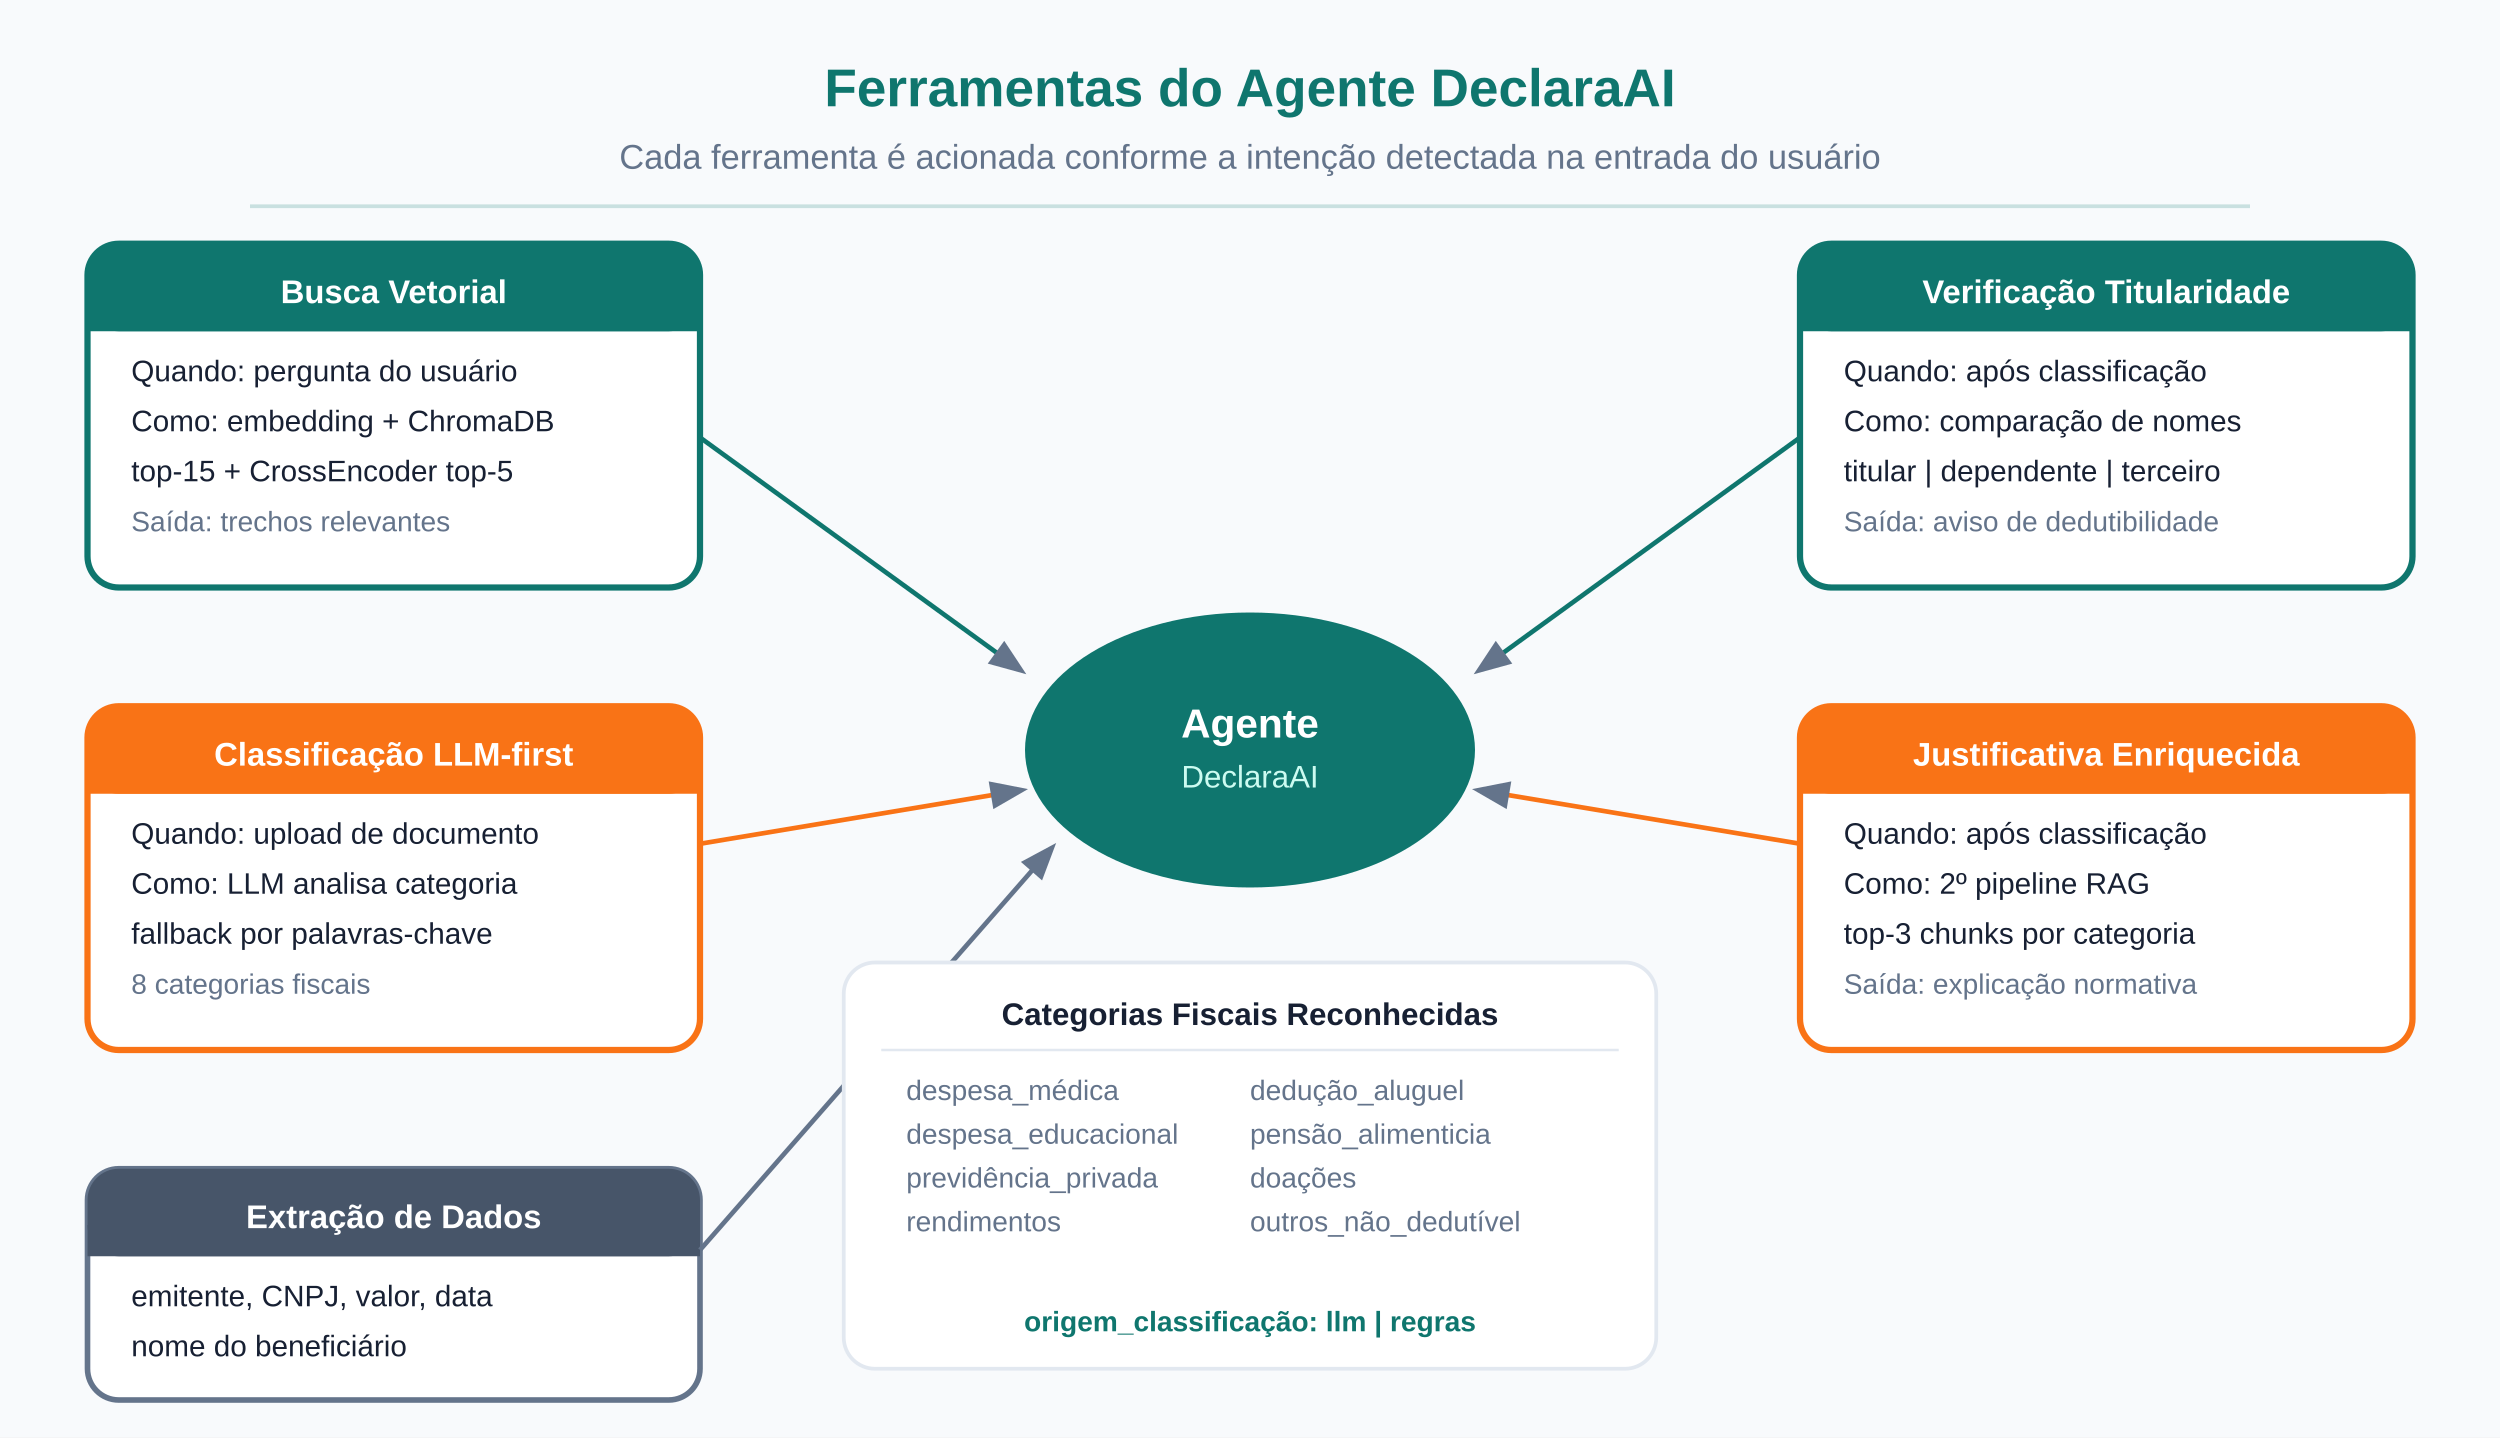
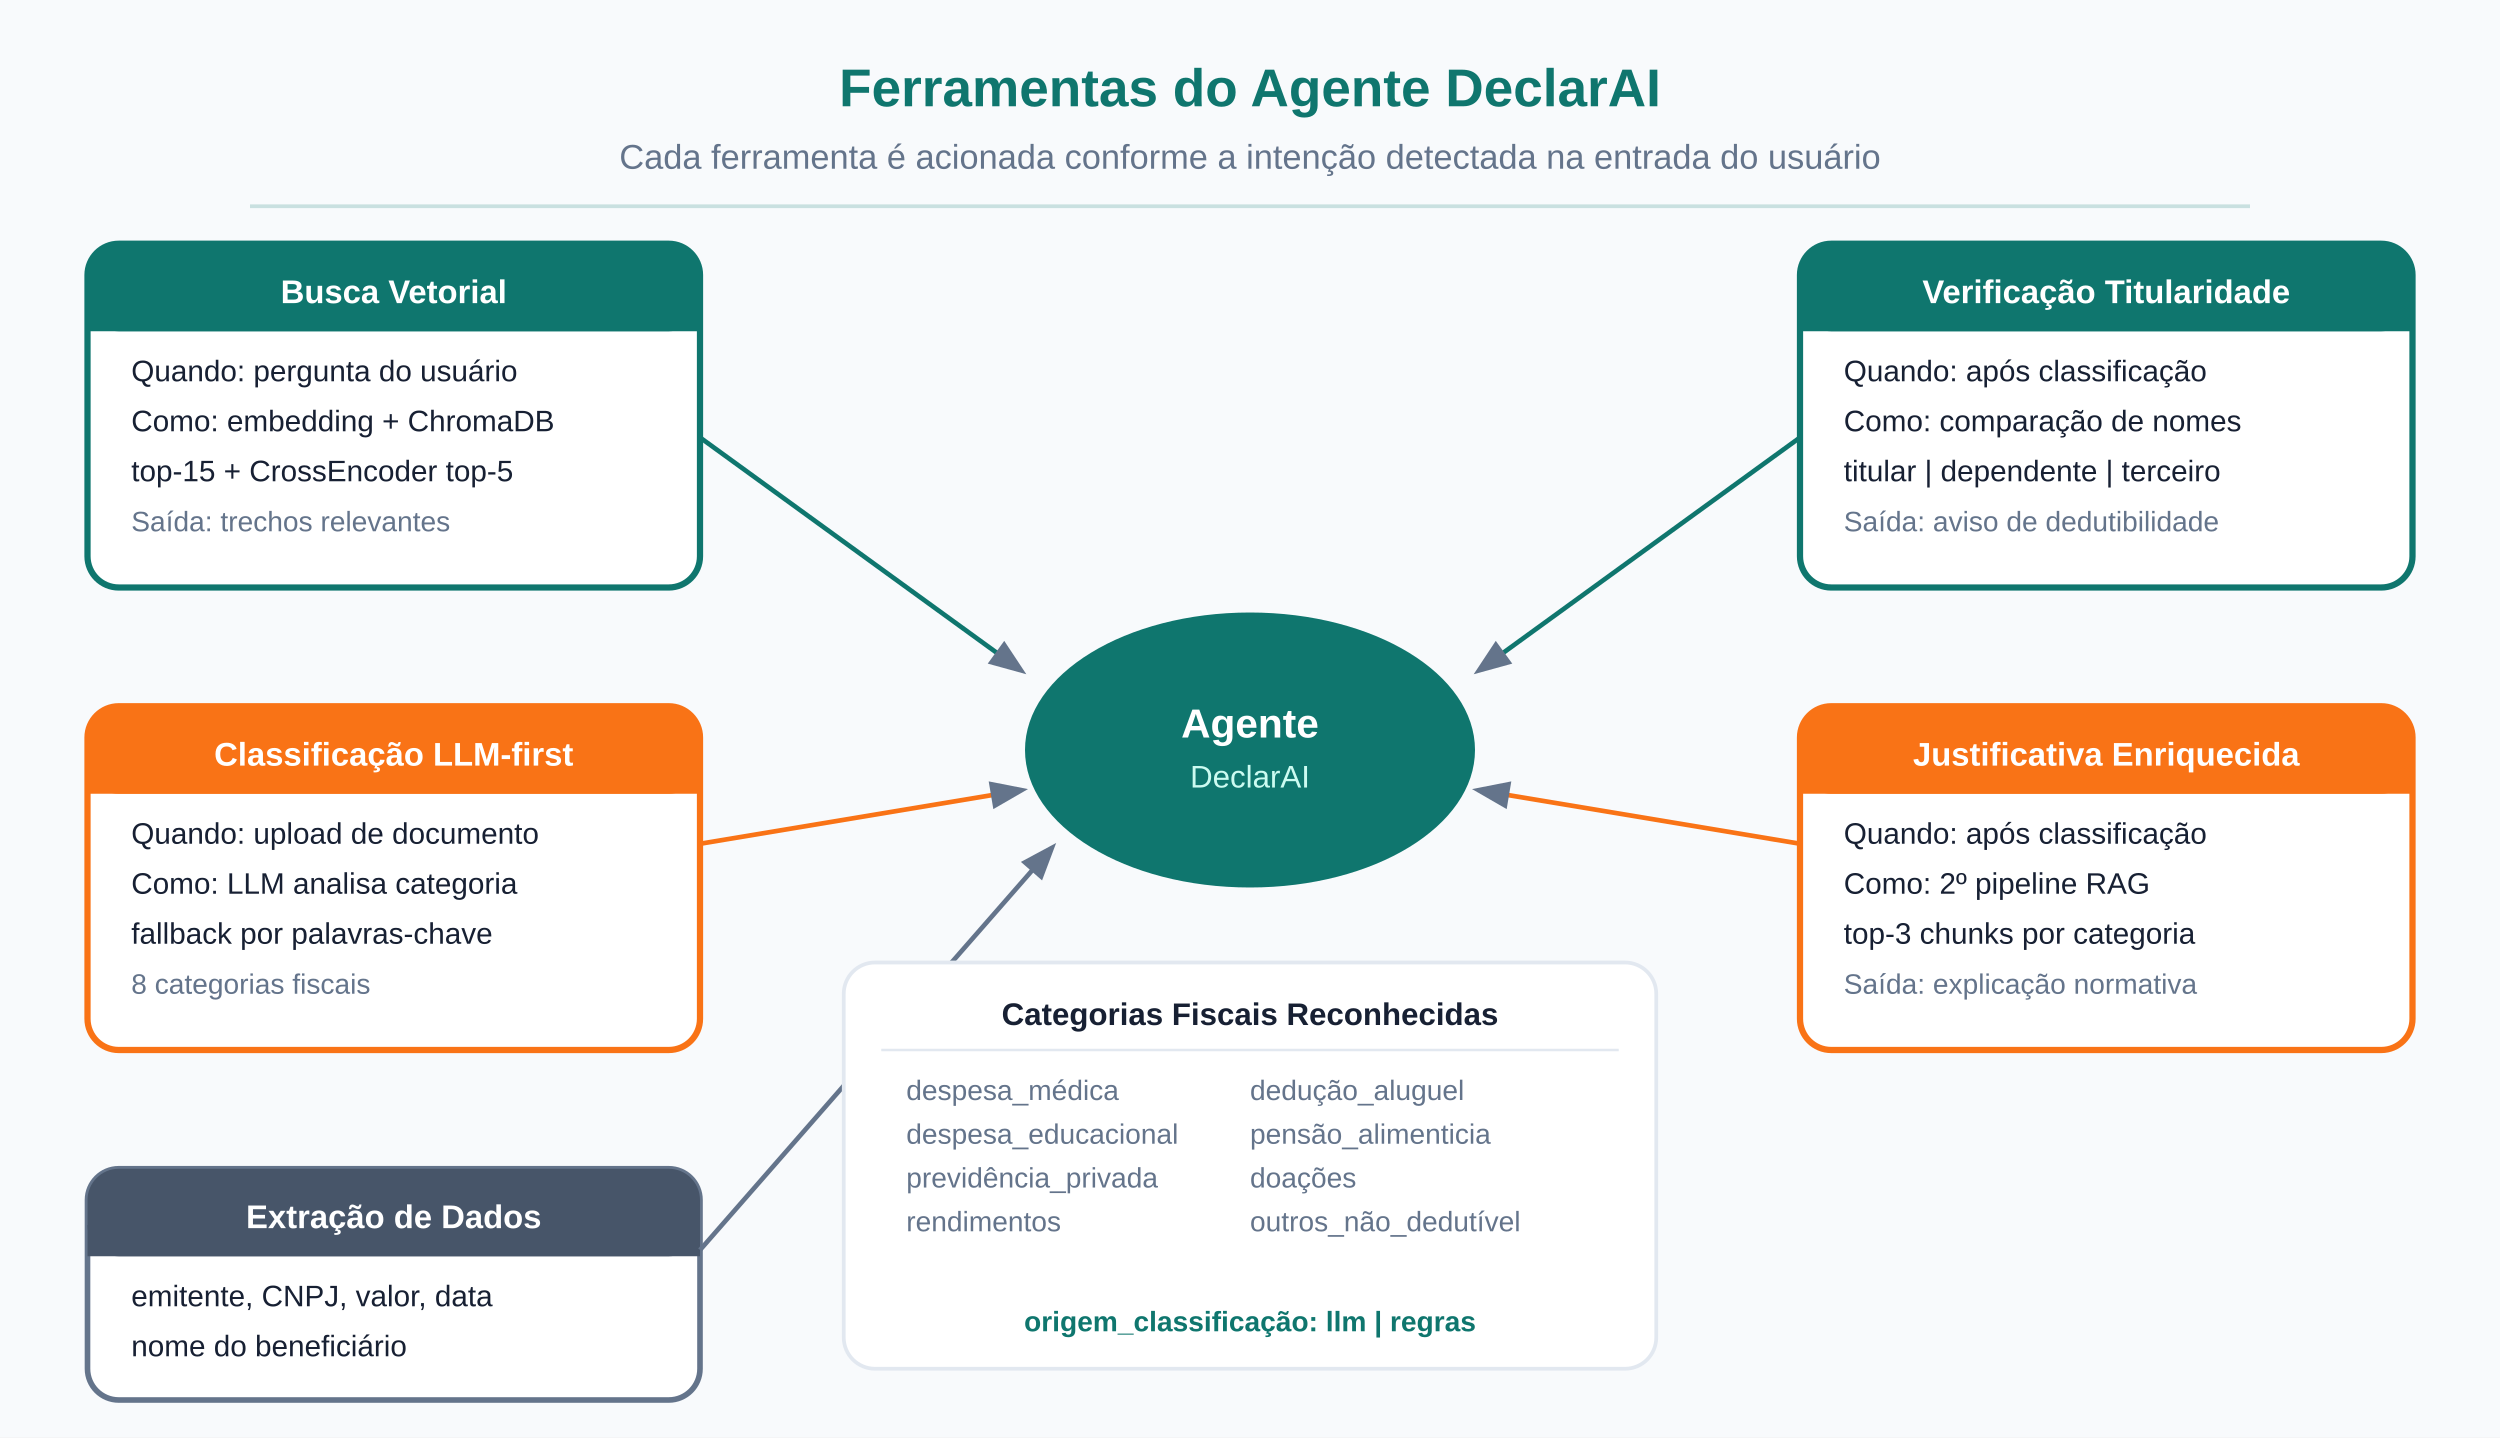
<svg xmlns="http://www.w3.org/2000/svg" viewBox="0 0 800 460" width="800" height="460" font-family="'Segoe UI', Arial, sans-serif">
  <defs>
    <marker id="arr" markerWidth="8" markerHeight="8" refX="6" refY="3" orient="auto">
      <path d="M0,0 L0,6 L8,3 z" fill="#64748B" />
    </marker>
  </defs>
  <rect width="800" height="460" fill="#F8FAFC" />
-   <text x="400" y="34" font-size="17" font-weight="700" fill="#0F766E" text-anchor="middle">Ferramentas do Agente DeclaraAI</text>
+   <text x="400" y="34" font-size="17" font-weight="700" fill="#0F766E" text-anchor="middle">Ferramentas do Agente DeclarAI</text>
  <text x="400" y="54" font-size="11" fill="#64748B" text-anchor="middle">Cada ferramenta é acionada conforme a intenção detectada na entrada do usuário</text>
  <line x1="80" y1="66" x2="720" y2="66" stroke="#0F766E" stroke-width="1.2" opacity="0.2" />
  <ellipse cx="400" cy="240" rx="72" ry="44" fill="#0F766E" />
  <text x="400" y="236" font-size="13" font-weight="800" fill="white" text-anchor="middle">Agente</text>
-   <text x="400" y="252" font-size="10" fill="#CCFBF1" text-anchor="middle">DeclaraAI</text>
+   <text x="400" y="252" font-size="10" fill="#CCFBF1" text-anchor="middle">DeclarAI</text>
  <rect x="28" y="78" width="196" height="110" rx="10" fill="#FFFFFF" stroke="#0F766E" stroke-width="2" />
  <rect x="28" y="78" width="196" height="28" rx="10" fill="#0F766E" />
  <rect x="28" y="96" width="196" height="10" fill="#0F766E" />
  <text x="126" y="97" font-size="10.5" font-weight="700" fill="white" text-anchor="middle">Busca Vetorial</text>
  <text x="42" y="122" font-size="9.5" fill="#172033">Quando: pergunta do usuário</text>
  <text x="42" y="138" font-size="9.5" fill="#172033">Como: embedding + ChromaDB</text>
  <text x="42" y="154" font-size="9.5" fill="#172033">top-15 + CrossEncoder top-5</text>
  <text x="42" y="170" font-size="9" fill="#64748B">Saída: trechos relevantes</text>
  <line x1="224" y1="140" x2="326" y2="214" stroke="#0F766E" stroke-width="1.5" marker-end="url(#arr)" />
  <rect x="28" y="226" width="196" height="110" rx="10" fill="#FFFFFF" stroke="#F97316" stroke-width="2" />
  <rect x="28" y="226" width="196" height="28" rx="10" fill="#F97316" />
  <rect x="28" y="244" width="196" height="10" fill="#F97316" />
  <text x="126" y="245" font-size="10.5" font-weight="700" fill="white" text-anchor="middle">Classificação LLM-first</text>
  <text x="42" y="270" font-size="9.5" fill="#172033">Quando: upload de documento</text>
  <text x="42" y="286" font-size="9.5" fill="#172033">Como: LLM analisa categoria</text>
  <text x="42" y="302" font-size="9.5" fill="#172033">fallback por palavras-chave</text>
  <text x="42" y="318" font-size="9" fill="#64748B">8 categorias fiscais</text>
  <line x1="224" y1="270" x2="326" y2="253" stroke="#F97316" stroke-width="1.5" marker-end="url(#arr)" />
  <rect x="28" y="374" width="196" height="74" rx="10" fill="#FFFFFF" stroke="#64748B" stroke-width="1.8" />
  <rect x="28" y="374" width="196" height="28" rx="10" fill="#475569" />
  <rect x="28" y="392" width="196" height="10" fill="#475569" />
  <text x="126" y="393" font-size="10.5" font-weight="700" fill="white" text-anchor="middle">Extração de Dados</text>
  <text x="42" y="418" font-size="9.5" fill="#172033">emitente, CNPJ, valor, data</text>
  <text x="42" y="434" font-size="9.5" fill="#172033">nome do beneficiário</text>
  <line x1="224" y1="400" x2="336" y2="272" stroke="#64748B" stroke-width="1.5" marker-end="url(#arr)" />
  <rect x="576" y="78" width="196" height="110" rx="10" fill="#FFFFFF" stroke="#0F766E" stroke-width="2" />
  <rect x="576" y="78" width="196" height="28" rx="10" fill="#0F766E" />
  <rect x="576" y="96" width="196" height="10" fill="#0F766E" />
  <text x="674" y="97" font-size="10.5" font-weight="700" fill="white" text-anchor="middle">Verificação Titularidade</text>
  <text x="590" y="122" font-size="9.5" fill="#172033">Quando: após classificação</text>
  <text x="590" y="138" font-size="9.5" fill="#172033">Como: comparação de nomes</text>
  <text x="590" y="154" font-size="9.5" fill="#172033">titular | dependente | terceiro</text>
  <text x="590" y="170" font-size="9" fill="#64748B">Saída: aviso de dedutibilidade</text>
  <line x1="576" y1="140" x2="474" y2="214" stroke="#0F766E" stroke-width="1.5" marker-end="url(#arr)" />
  <rect x="576" y="226" width="196" height="110" rx="10" fill="#FFFFFF" stroke="#F97316" stroke-width="2" />
  <rect x="576" y="226" width="196" height="28" rx="10" fill="#F97316" />
  <rect x="576" y="244" width="196" height="10" fill="#F97316" />
  <text x="674" y="245" font-size="10.5" font-weight="700" fill="white" text-anchor="middle">Justificativa Enriquecida</text>
  <text x="590" y="270" font-size="9.5" fill="#172033">Quando: após classificação</text>
  <text x="590" y="286" font-size="9.5" fill="#172033">Como: 2º pipeline RAG</text>
  <text x="590" y="302" font-size="9.5" fill="#172033">top-3 chunks por categoria</text>
  <text x="590" y="318" font-size="9" fill="#64748B">Saída: explicação normativa</text>
  <line x1="576" y1="270" x2="474" y2="253" stroke="#F97316" stroke-width="1.5" marker-end="url(#arr)" />
  <rect x="270" y="308" width="260" height="130" rx="10" fill="#FFFFFF" stroke="#E2E8F0" stroke-width="1.2" />
  <text x="400" y="328" font-size="10" font-weight="700" fill="#172033" text-anchor="middle">Categorias Fiscais Reconhecidas</text>
  <line x1="282" y1="336" x2="518" y2="336" stroke="#E2E8F0" stroke-width="0.8" />
  <text x="290" y="352" font-size="9" fill="#64748B">despesa_médica</text>
  <text x="290" y="366" font-size="9" fill="#64748B">despesa_educacional</text>
  <text x="290" y="380" font-size="9" fill="#64748B">previdência_privada</text>
  <text x="290" y="394" font-size="9" fill="#64748B">rendimentos</text>
  <text x="400" y="352" font-size="9" fill="#64748B">dedução_aluguel</text>
  <text x="400" y="366" font-size="9" fill="#64748B">pensão_alimenticia</text>
  <text x="400" y="380" font-size="9" fill="#64748B">doações</text>
  <text x="400" y="394" font-size="9" fill="#64748B">outros_não_dedutível</text>
  <text x="400" y="426" font-size="9" fill="#0F766E" text-anchor="middle" font-weight="600">origem_classificação: llm | regras</text>
</svg>
